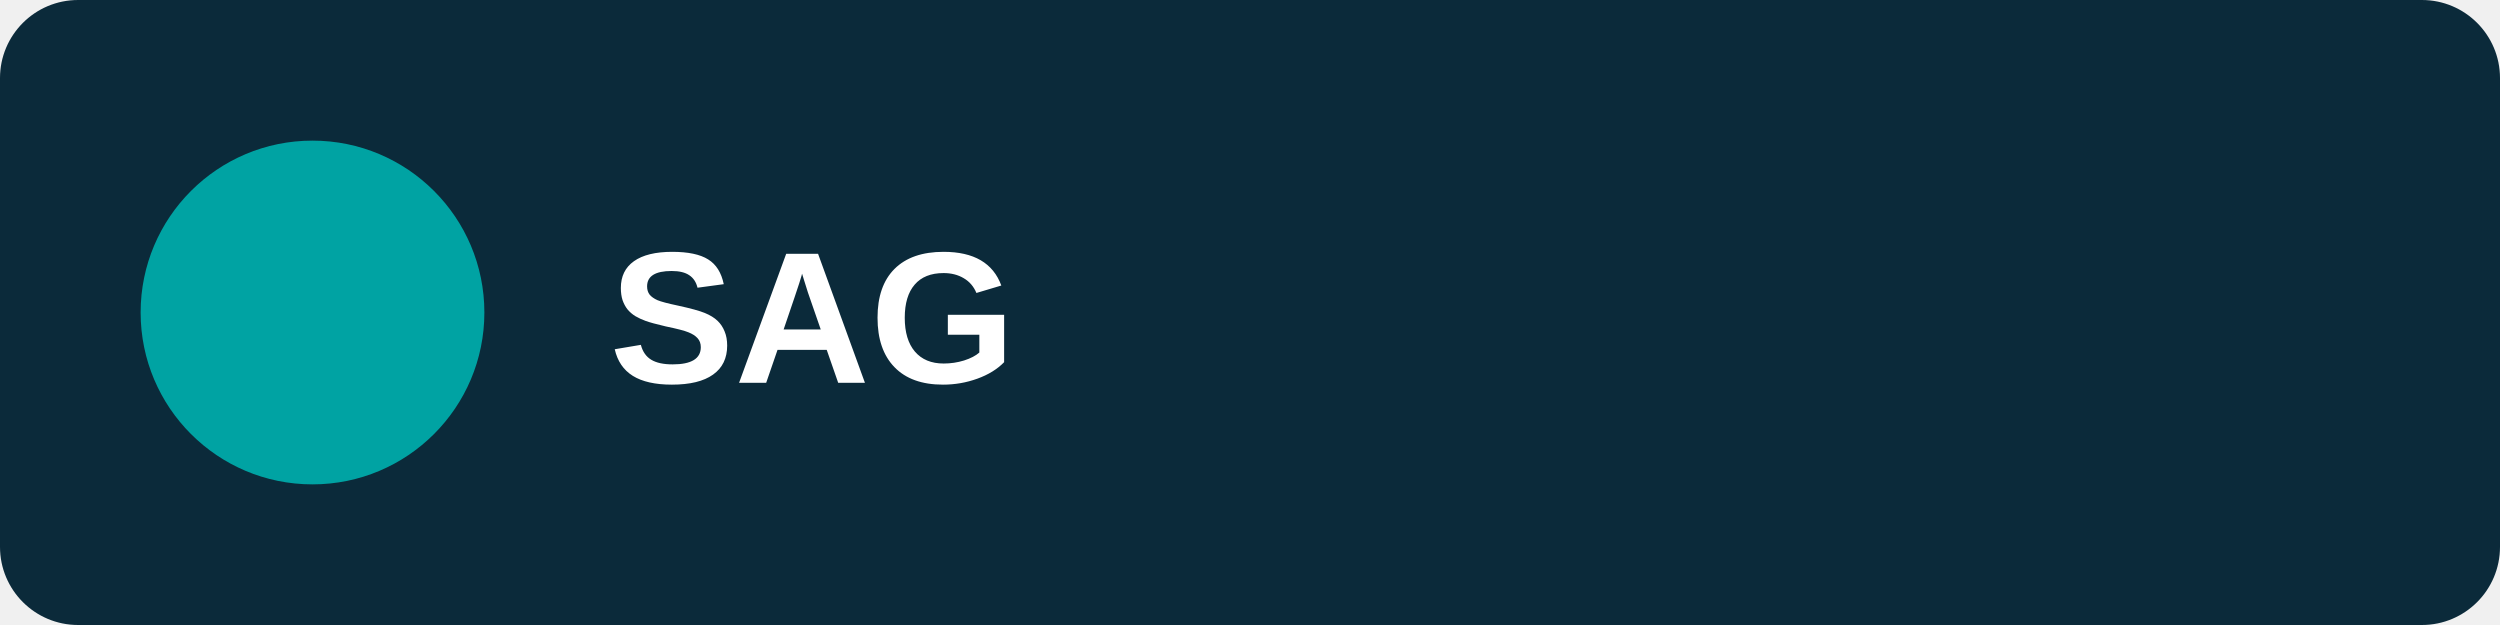
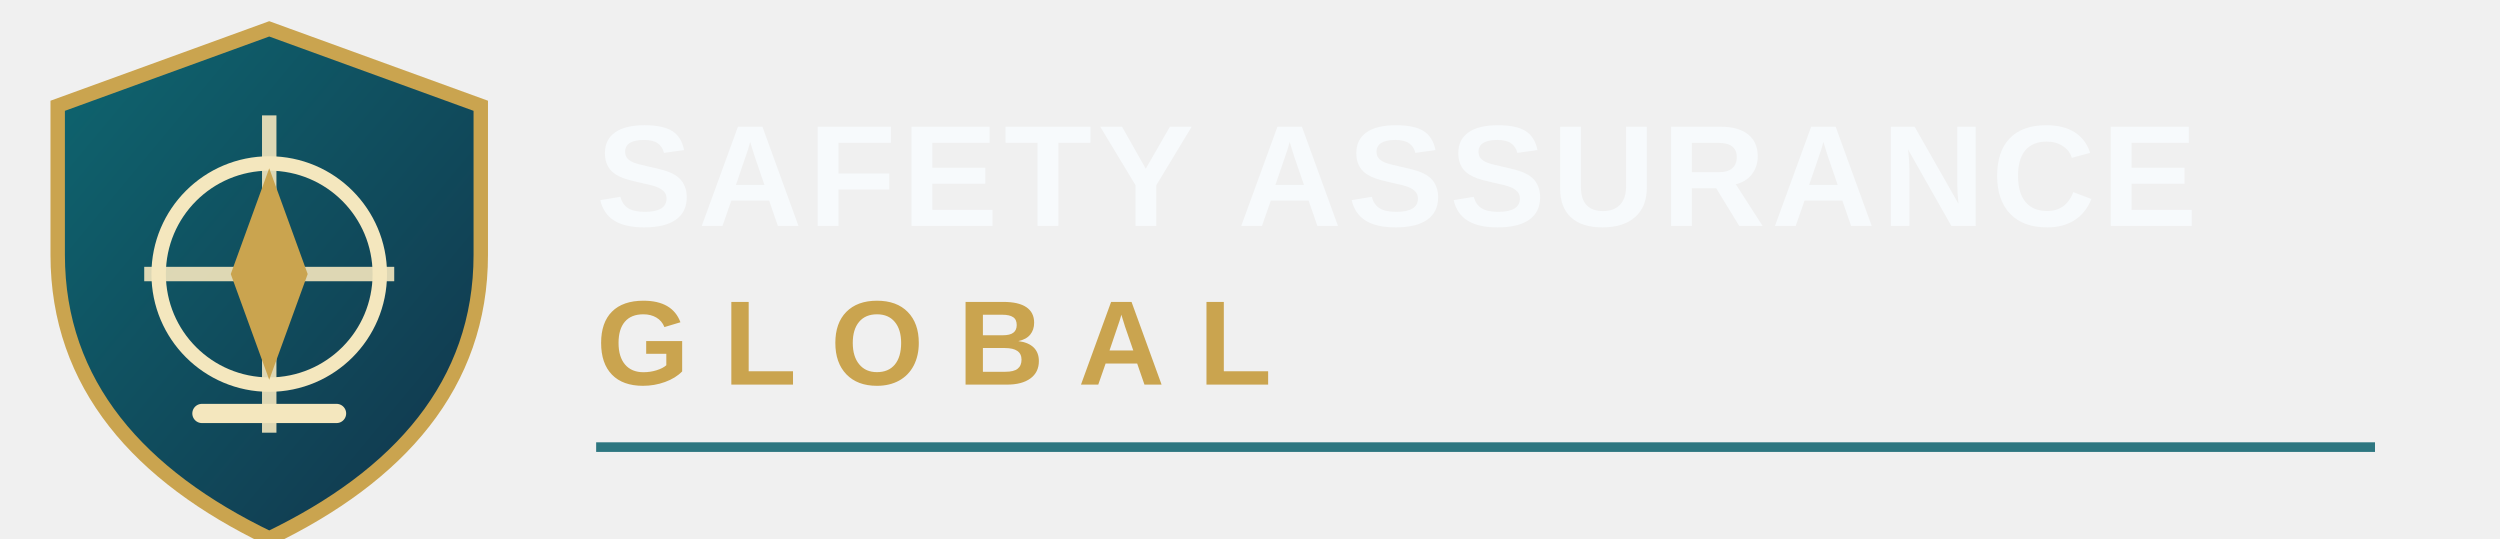
- <svg xmlns="http://www.w3.org/2000/svg" width="320" height="80" viewBox="0 0 320 80" role="img" aria-label="Safety Assurance Global logo">
-   <rect width="320" height="80" fill="#0B2A3A" rx="10" />
-   <circle cx="40" cy="40" r="22" fill="#00A3A3" />
-   <text x="78" y="49" fill="#FFFFFF" font-size="24" font-family="Arial, sans-serif" font-weight="700">SAG</text>
+ <svg xmlns="http://www.w3.org/2000/svg" width="520" height="112" viewBox="0 0 520 112" role="img" aria-labelledby="title desc">
+   <defs>
+     <linearGradient id="shield" x1="0" y1="0" x2="1" y2="1">
+       <stop offset="0" stop-color="#0E6670" />
+       <stop offset="1" stop-color="#12344B" />
+     </linearGradient>
+   </defs>
+   <g transform="translate(4 4)">
+     <path d="M52 2 96 18v31c0 27-17 46-44 59C25 95 8 76 8 49V18L52 2Z" fill="url(#shield)" stroke="#CAA44F" stroke-width="3" />
+     <path d="M52 20v66M26 53h52" stroke="#F4E7BE" stroke-width="3" opacity=".9" />
+     <circle cx="52" cy="53" r="23" fill="none" stroke="#F4E7BE" stroke-width="3" />
+     <path d="m52 31 8 22-8 22-8-22 8-22Z" fill="#CAA44F" />
+     <path d="M38 82h28" stroke="#F4E7BE" stroke-width="4" stroke-linecap="round" />
+   </g>
+   <g font-family="Arial, Helvetica, sans-serif">
+     <text x="124" y="47" fill="#F7FAFC" font-size="30" font-weight="800" letter-spacing="1.2">SAFETY ASSURANCE</text>
+     <text x="124" y="80" fill="#CAA44F" font-size="25" font-weight="700" letter-spacing="7">GLOBAL</text>
+     <path d="M124 93h370" stroke="#2D7680" stroke-width="2" />
+   </g>
</svg>
